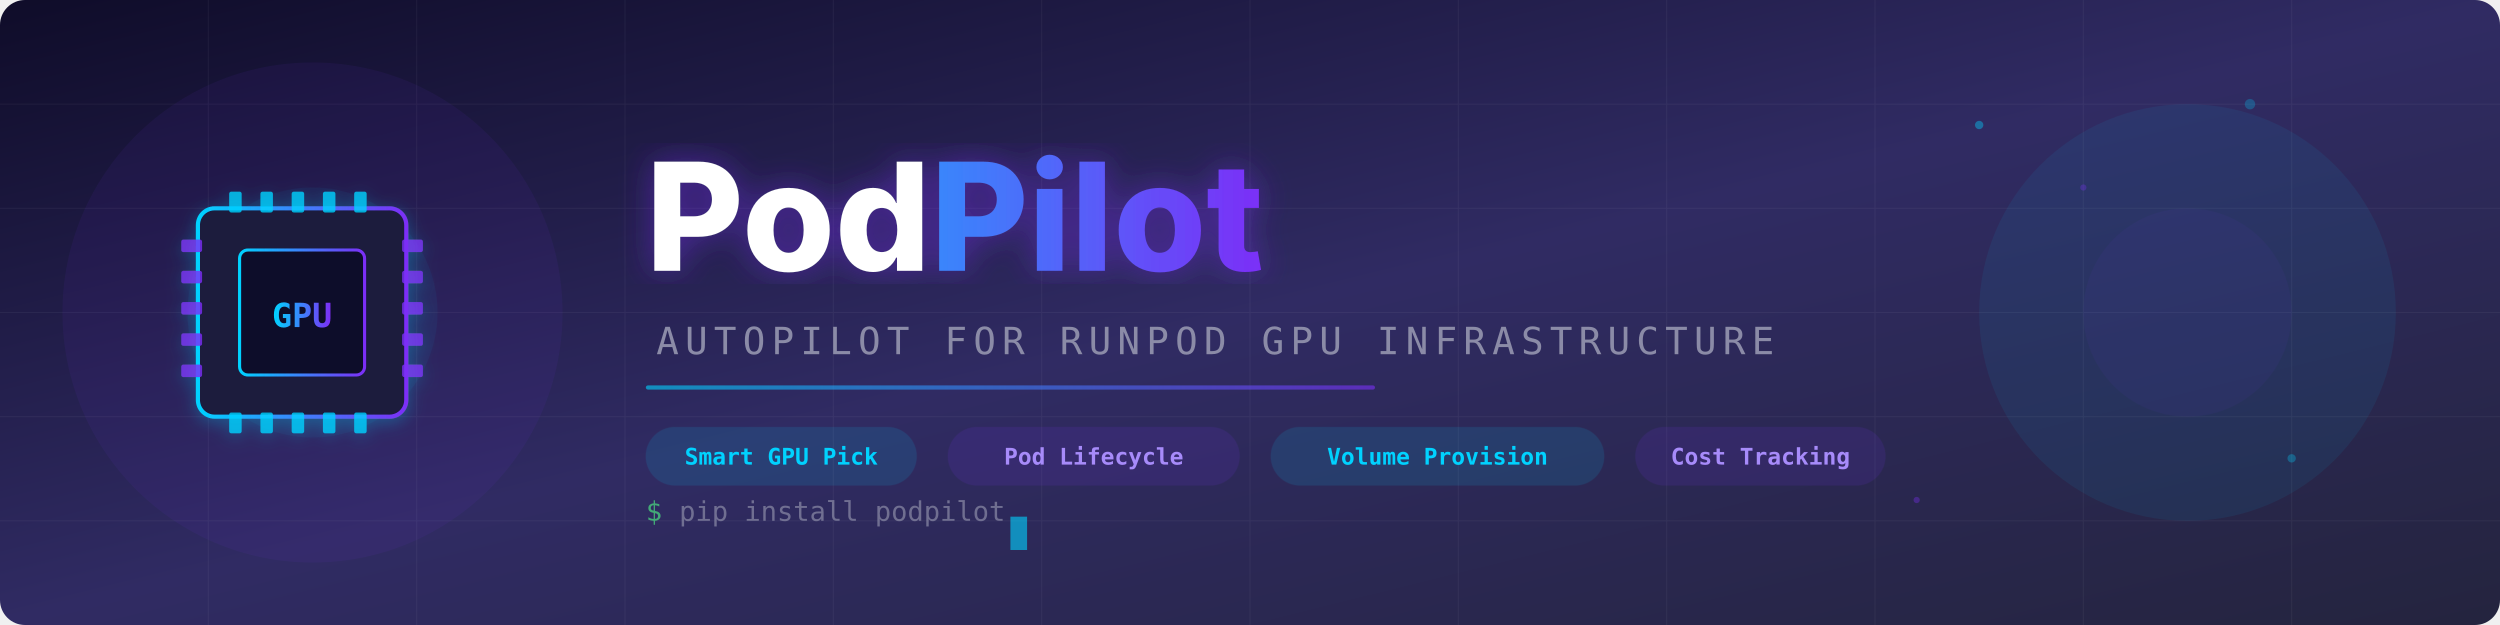
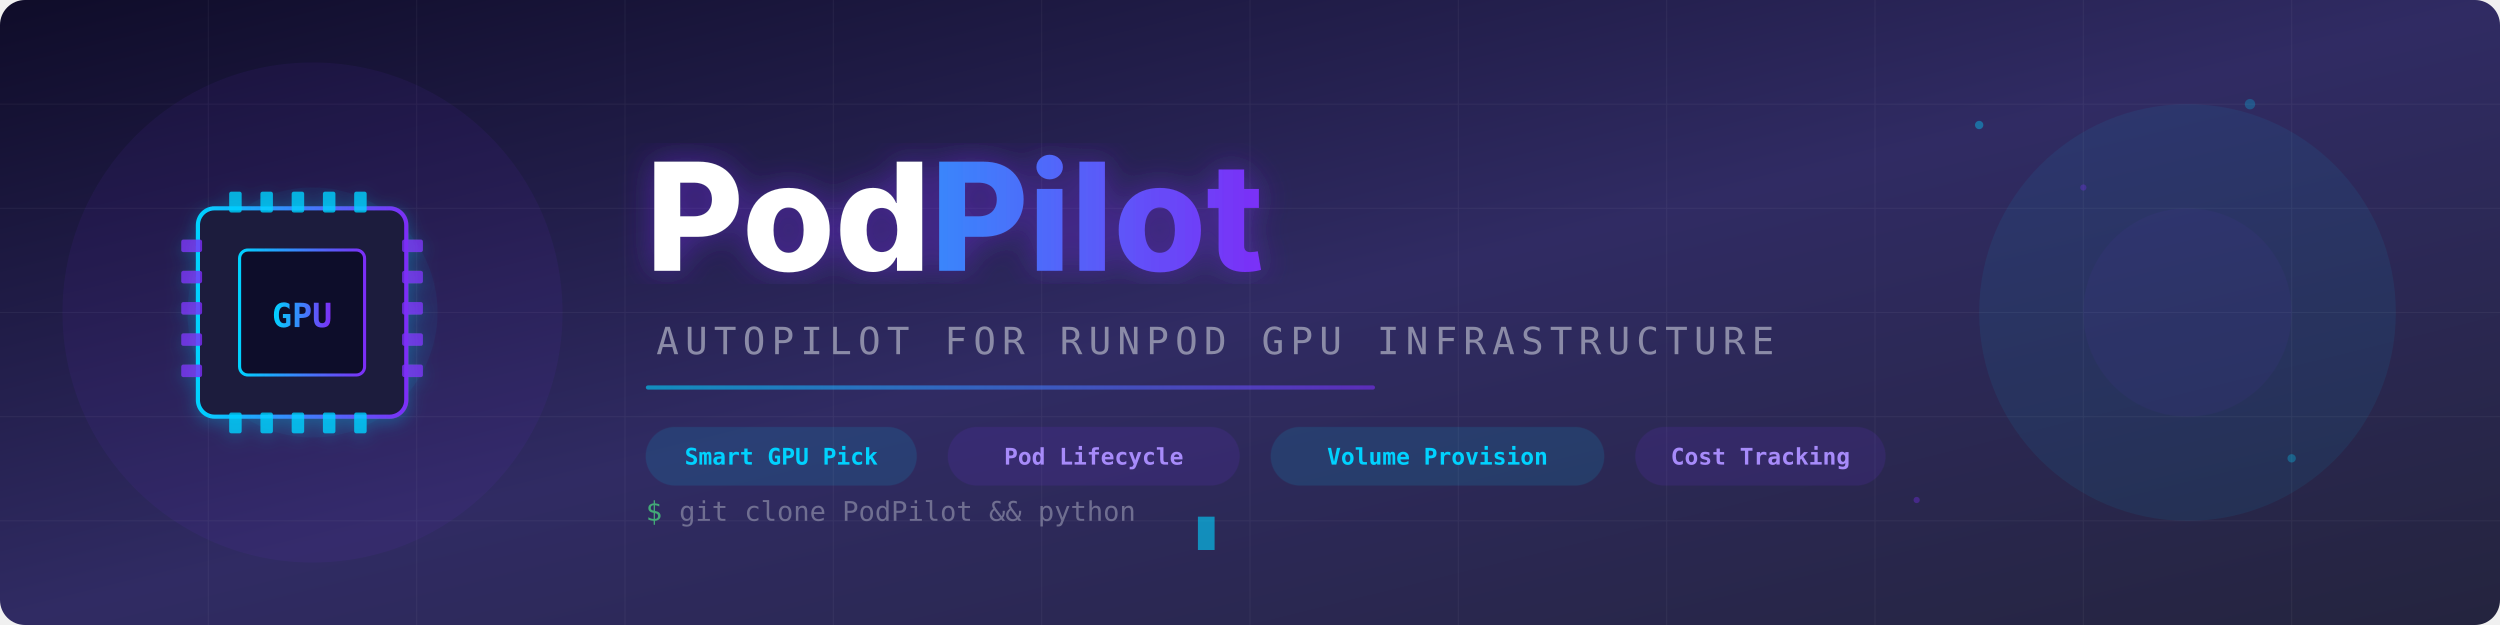
<svg xmlns="http://www.w3.org/2000/svg" viewBox="0 0 1200 300" fill="none">
  <defs>
    <linearGradient id="bg" x1="0%" y1="0%" x2="100%" y2="100%">
      <stop offset="0%" style="stop-color:#0f0c29" />
      <stop offset="50%" style="stop-color:#302b63" />
      <stop offset="100%" style="stop-color:#24243e" />
    </linearGradient>
    <linearGradient id="accent" x1="0%" y1="0%" x2="100%" y2="0%">
      <stop offset="0%" style="stop-color:#00d2ff" />
      <stop offset="100%" style="stop-color:#7b2ff7" />
    </linearGradient>
    <linearGradient id="glow" x1="0%" y1="0%" x2="100%" y2="0%">
      <stop offset="0%" style="stop-color:#00d2ff;stop-opacity:0.3" />
      <stop offset="50%" style="stop-color:#7b2ff7;stop-opacity:0.15" />
      <stop offset="100%" style="stop-color:#00d2ff;stop-opacity:0" />
    </linearGradient>
    <filter id="shadow">
      <feDropShadow dx="0" dy="2" stdDeviation="4" flood-color="#00d2ff" flood-opacity="0.3" />
    </filter>
    <filter id="textshadow">
      <feDropShadow dx="0" dy="0" stdDeviation="8" flood-color="#7b2ff7" flood-opacity="0.5" />
    </filter>
  </defs>
  <rect width="1200" height="300" fill="url(#bg)" rx="12" />
  <g opacity="0.05" stroke="#ffffff" stroke-width="0.5">
    <line x1="0" y1="50" x2="1200" y2="50" />
    <line x1="0" y1="100" x2="1200" y2="100" />
    <line x1="0" y1="150" x2="1200" y2="150" />
    <line x1="0" y1="200" x2="1200" y2="200" />
    <line x1="0" y1="250" x2="1200" y2="250" />
    <line x1="100" y1="0" x2="100" y2="300" />
    <line x1="200" y1="0" x2="200" y2="300" />
    <line x1="300" y1="0" x2="300" y2="300" />
    <line x1="400" y1="0" x2="400" y2="300" />
    <line x1="500" y1="0" x2="500" y2="300" />
    <line x1="600" y1="0" x2="600" y2="300" />
    <line x1="700" y1="0" x2="700" y2="300" />
    <line x1="800" y1="0" x2="800" y2="300" />
    <line x1="900" y1="0" x2="900" y2="300" />
    <line x1="1000" y1="0" x2="1000" y2="300" />
    <line x1="1100" y1="0" x2="1100" y2="300" />
  </g>
  <circle cx="150" cy="150" r="120" fill="#7b2ff7" opacity="0.07" />
  <circle cx="150" cy="150" r="60" fill="#00d2ff" opacity="0.05" />
  <circle cx="1050" cy="150" r="100" fill="#00d2ff" opacity="0.07" />
  <circle cx="1050" cy="150" r="50" fill="#7b2ff7" opacity="0.05" />
  <g transform="translate(85, 90)" filter="url(#shadow)">
    <rect x="10" y="10" width="100" height="100" rx="8" fill="#1a1a3e" stroke="url(#accent)" stroke-width="2" />
    <rect x="30" y="30" width="60" height="60" rx="4" fill="#0f0c29" stroke="url(#accent)" stroke-width="1.5" />
    <text x="60" y="67" font-family="monospace" font-size="16" font-weight="bold" fill="url(#accent)" text-anchor="middle">GPU</text>
    <rect x="25" y="2" width="6" height="10" rx="1" fill="#00d2ff" opacity="0.8" />
    <rect x="40" y="2" width="6" height="10" rx="1" fill="#00d2ff" opacity="0.8" />
    <rect x="55" y="2" width="6" height="10" rx="1" fill="#00d2ff" opacity="0.8" />
    <rect x="70" y="2" width="6" height="10" rx="1" fill="#00d2ff" opacity="0.8" />
    <rect x="85" y="2" width="6" height="10" rx="1" fill="#00d2ff" opacity="0.8" />
    <rect x="25" y="108" width="6" height="10" rx="1" fill="#00d2ff" opacity="0.8" />
    <rect x="40" y="108" width="6" height="10" rx="1" fill="#00d2ff" opacity="0.8" />
    <rect x="55" y="108" width="6" height="10" rx="1" fill="#00d2ff" opacity="0.8" />
    <rect x="70" y="108" width="6" height="10" rx="1" fill="#00d2ff" opacity="0.8" />
    <rect x="85" y="108" width="6" height="10" rx="1" fill="#00d2ff" opacity="0.8" />
    <rect x="2" y="25" width="10" height="6" rx="1" fill="#7b2ff7" opacity="0.8" />
    <rect x="2" y="40" width="10" height="6" rx="1" fill="#7b2ff7" opacity="0.8" />
    <rect x="2" y="55" width="10" height="6" rx="1" fill="#7b2ff7" opacity="0.8" />
    <rect x="2" y="70" width="10" height="6" rx="1" fill="#7b2ff7" opacity="0.8" />
    <rect x="2" y="85" width="10" height="6" rx="1" fill="#7b2ff7" opacity="0.8" />
    <rect x="108" y="25" width="10" height="6" rx="1" fill="#7b2ff7" opacity="0.8" />
    <rect x="108" y="40" width="10" height="6" rx="1" fill="#7b2ff7" opacity="0.8" />
    <rect x="108" y="55" width="10" height="6" rx="1" fill="#7b2ff7" opacity="0.8" />
    <rect x="108" y="70" width="10" height="6" rx="1" fill="#7b2ff7" opacity="0.8" />
    <rect x="108" y="85" width="10" height="6" rx="1" fill="#7b2ff7" opacity="0.8" />
  </g>
  <text x="310" y="130" font-family="'SF Pro Display', 'Inter', 'Segoe UI', system-ui, sans-serif" font-size="72" font-weight="800" fill="white" filter="url(#textshadow)">
    Pod<tspan fill="url(#accent)">Pilot</tspan>
  </text>
  <text x="315" y="170" font-family="'SF Mono', 'Fira Code', 'JetBrains Mono', monospace" font-size="18" fill="#8b8ba7" letter-spacing="3">
    AUTOPILOT FOR RUNPOD GPU INFRASTRUCTURE
  </text>
  <rect x="310" y="185" width="350" height="2" rx="1" fill="url(#accent)" opacity="0.6" />
  <g transform="translate(310, 205)">
    <rect x="0" y="0" width="130" height="28" rx="14" fill="#00d2ff" opacity="0.12" stroke="#00d2ff" stroke-width="0.5" stroke-opacity="0.3" />
    <text x="65" y="18" font-family="'SF Mono', monospace" font-size="11" fill="#00d2ff" text-anchor="middle" font-weight="600">Smart GPU Pick</text>
    <rect x="145" y="0" width="140" height="28" rx="14" fill="#7b2ff7" opacity="0.12" stroke="#7b2ff7" stroke-width="0.5" stroke-opacity="0.3" />
    <text x="215" y="18" font-family="'SF Mono', monospace" font-size="11" fill="#a78bfa" text-anchor="middle" font-weight="600">Pod Lifecycle</text>
    <rect x="300" y="0" width="160" height="28" rx="14" fill="#00d2ff" opacity="0.12" stroke="#00d2ff" stroke-width="0.5" stroke-opacity="0.3" />
    <text x="380" y="18" font-family="'SF Mono', monospace" font-size="11" fill="#00d2ff" text-anchor="middle" font-weight="600">Volume Provision</text>
    <rect x="475" y="0" width="120" height="28" rx="14" fill="#7b2ff7" opacity="0.12" stroke="#7b2ff7" stroke-width="0.5" stroke-opacity="0.3" />
    <text x="535" y="18" font-family="'SF Mono', monospace" font-size="11" fill="#a78bfa" text-anchor="middle" font-weight="600">Cost Tracking</text>
  </g>
  <g transform="translate(310, 250)">
    <text font-family="'SF Mono', monospace" font-size="13" fill="#4ade80" opacity="0.7">$</text>
-     <text x="16" font-family="'SF Mono', monospace" font-size="13" fill="#8b8ba7" opacity="0.7"> pip install podpilot</text>
-     <rect x="175" y="-2" width="8" height="16" fill="#00d2ff" opacity="0.6">
+     <text x="16" font-family="'SF Mono', monospace" font-size="13" fill="#8b8ba7" opacity="0.7"> git clone PodPilot &amp;&amp; python</text>
+     <rect x="265" y="-2" width="8" height="16" fill="#00d2ff" opacity="0.6">
      <animate attributeName="opacity" values="0.6;0;0.6" dur="1.2s" repeatCount="indefinite" />
    </rect>
  </g>
  <circle cx="950" cy="60" r="2" fill="#00d2ff" opacity="0.4">
    <animate attributeName="cy" values="60;40;60" dur="4s" repeatCount="indefinite" />
  </circle>
  <circle cx="1000" cy="90" r="1.5" fill="#7b2ff7" opacity="0.3">
    <animate attributeName="cy" values="90;70;90" dur="3s" repeatCount="indefinite" />
  </circle>
  <circle cx="1080" cy="50" r="2.5" fill="#00d2ff" opacity="0.25">
    <animate attributeName="cy" values="50;35;50" dur="5s" repeatCount="indefinite" />
  </circle>
  <circle cx="920" cy="240" r="1.5" fill="#7b2ff7" opacity="0.35">
    <animate attributeName="cy" values="240;225;240" dur="3.5s" repeatCount="indefinite" />
  </circle>
  <circle cx="1100" cy="220" r="2" fill="#00d2ff" opacity="0.3">
    <animate attributeName="cy" values="220;200;220" dur="4.5s" repeatCount="indefinite" />
  </circle>
</svg>
